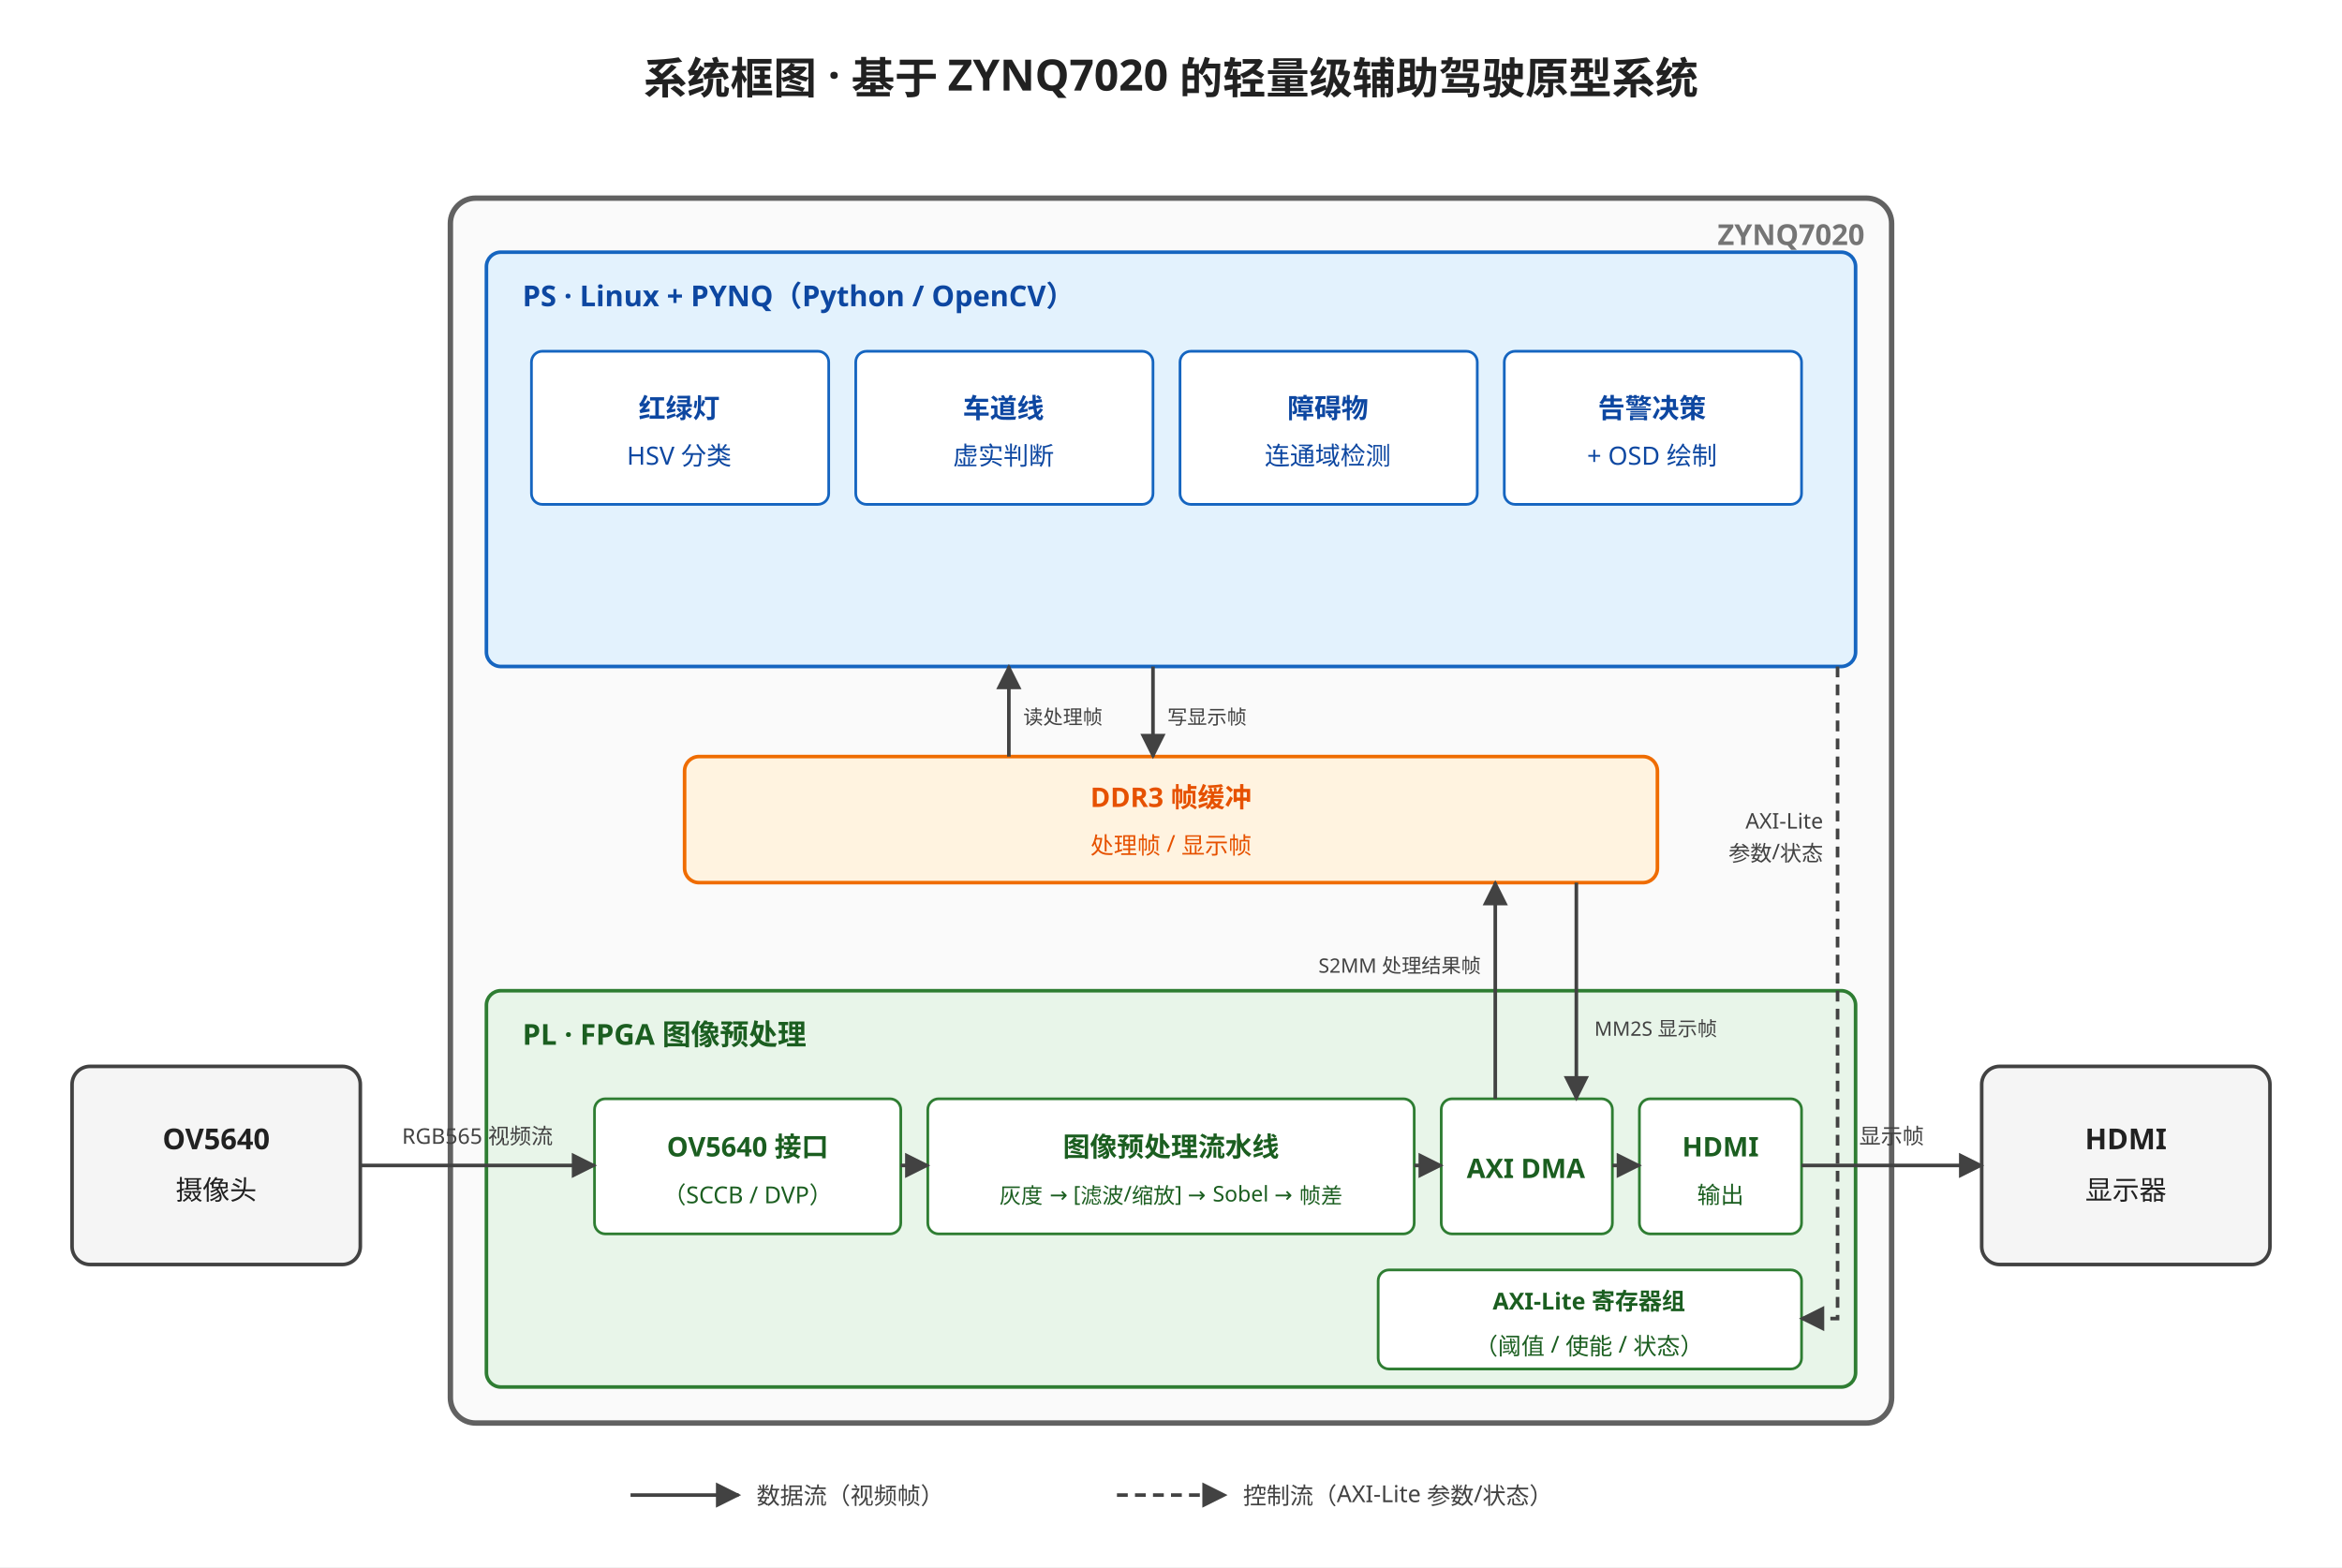
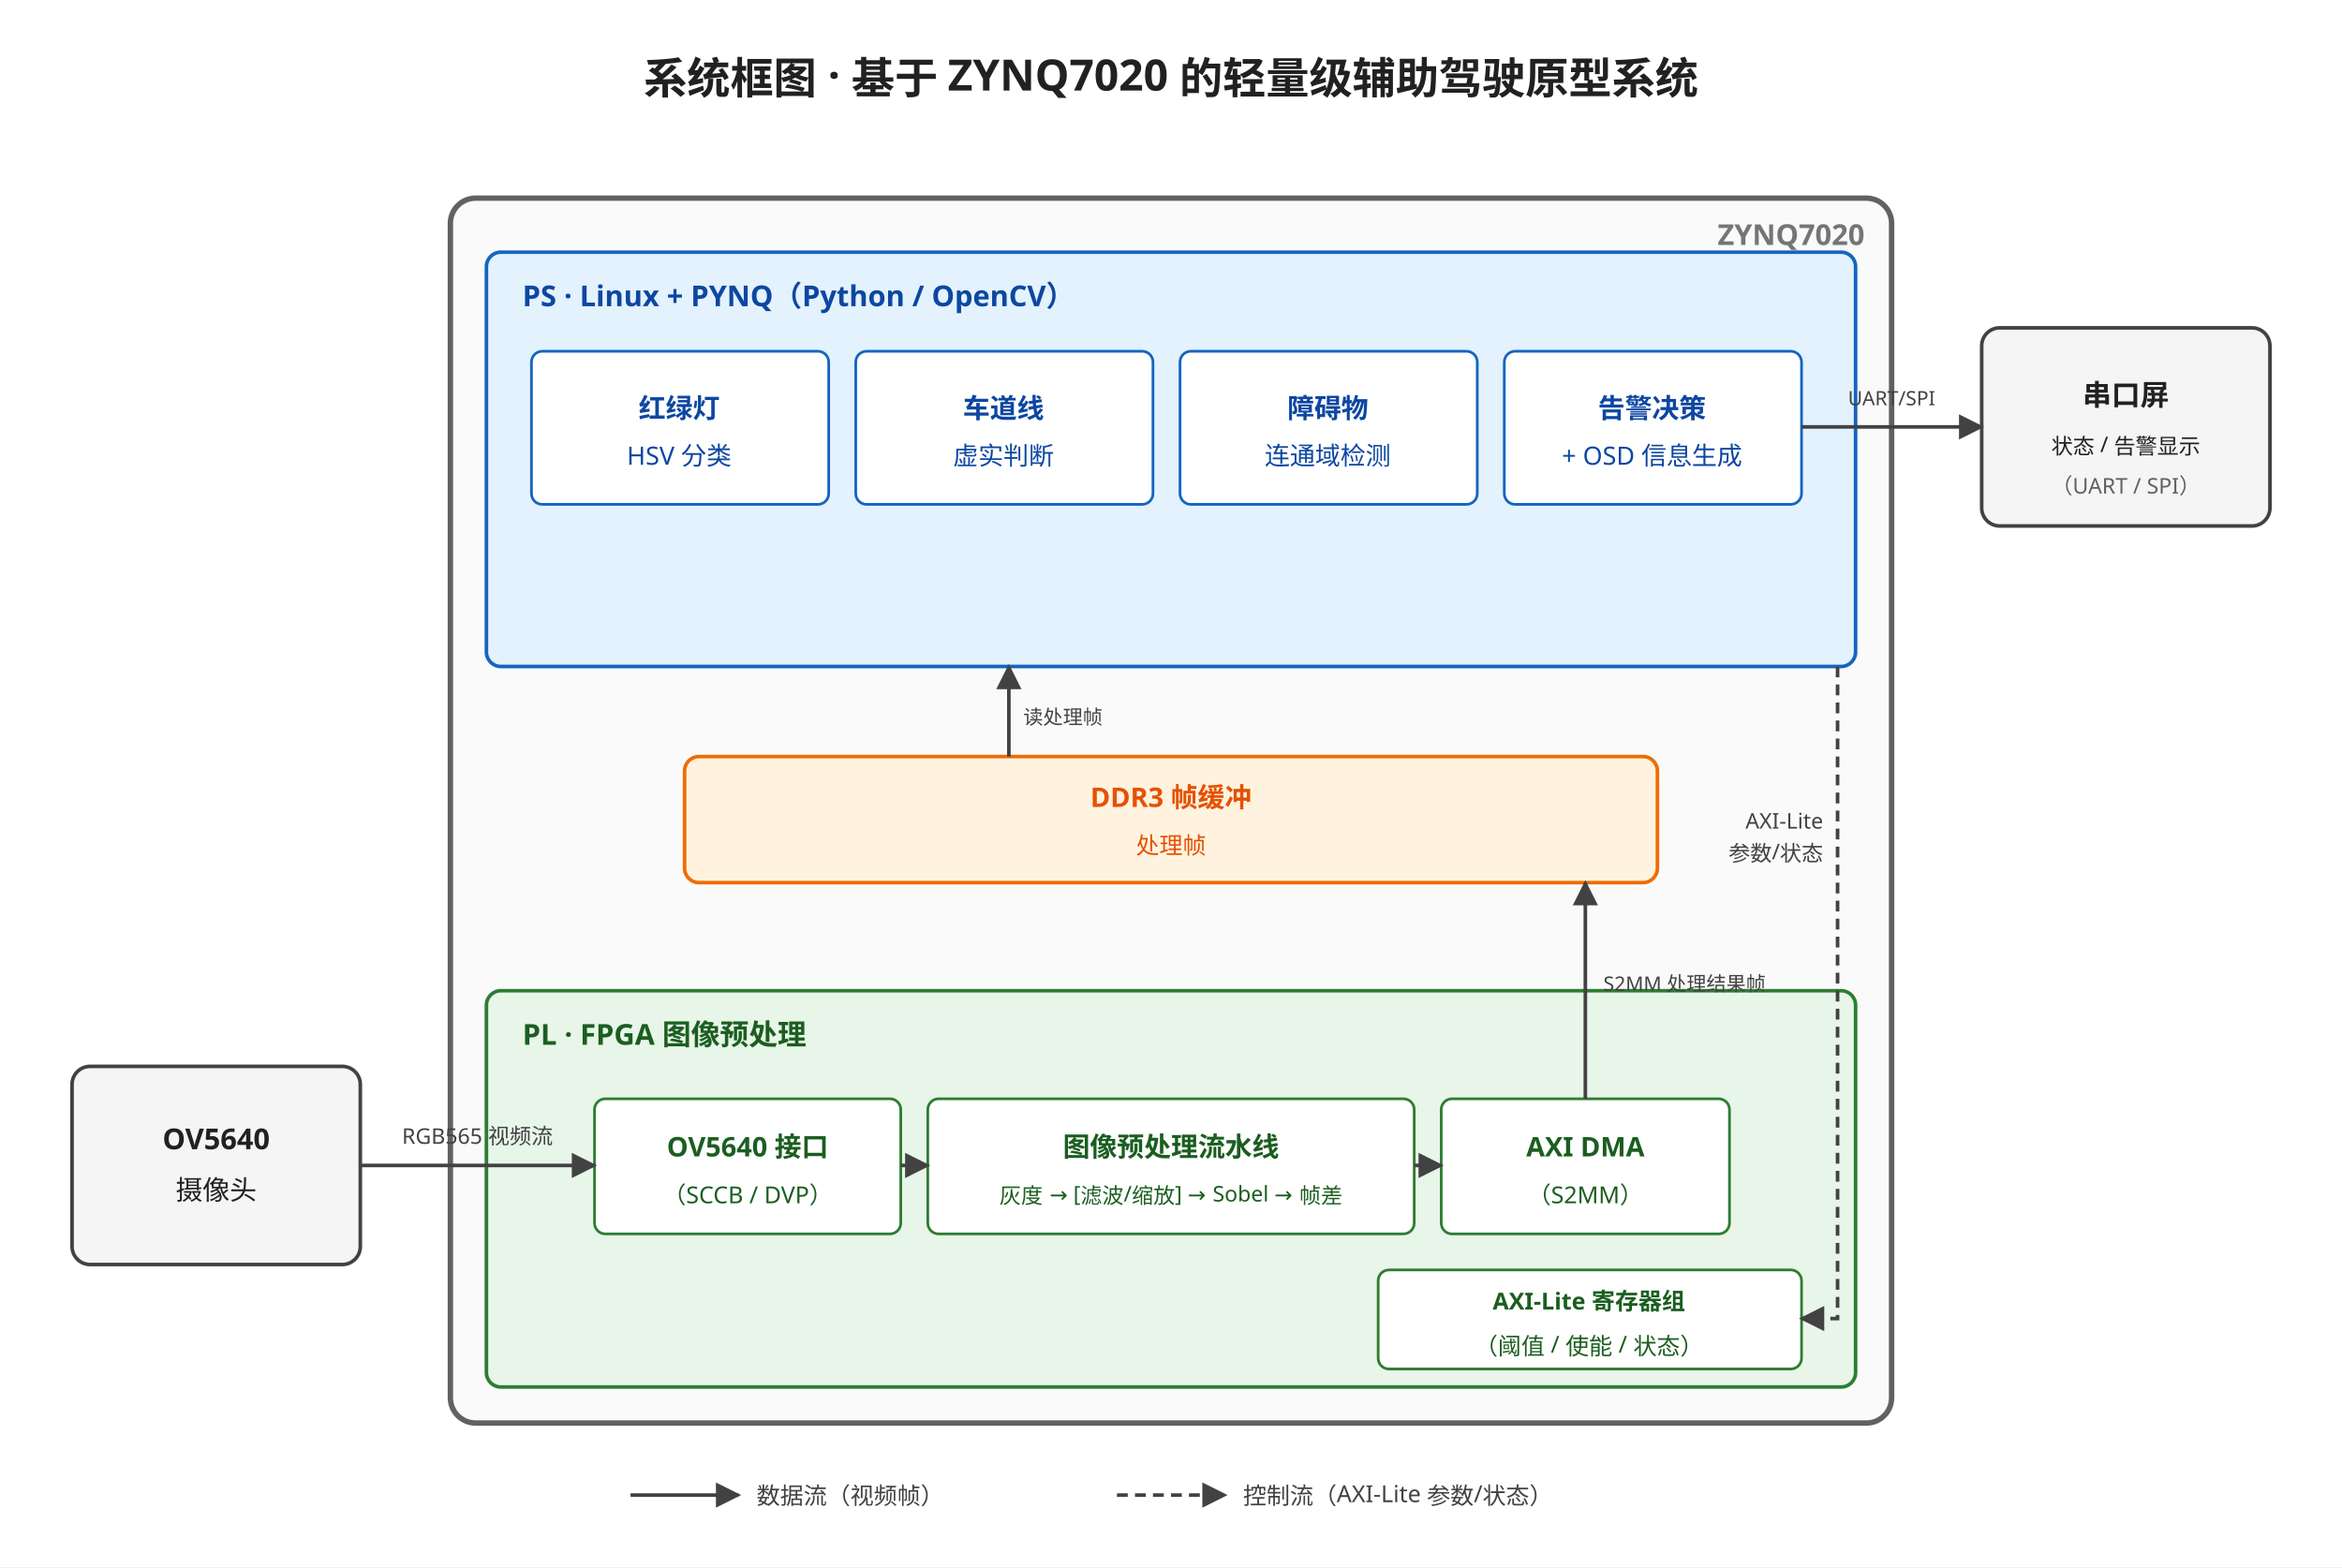
<svg xmlns="http://www.w3.org/2000/svg" width="1300" height="870" viewBox="0 0 1300 870">
  <defs>
    <marker id="arrow" viewBox="0 0 10 10" refX="9" refY="5" markerWidth="7" markerHeight="7" orient="auto-start-reverse">
      <path d="M 0 0 L 10 5 L 0 10 z" fill="#424242" />
    </marker>
  </defs>
  <rect width="1300" height="870" fill="#FFFFFF" />
  <g font-family="Microsoft YaHei, PingFang SC, SimHei, sans-serif">
    <text x="650" y="52" text-anchor="middle" font-size="24" font-weight="bold" fill="#212121">系统框图 · 基于 ZYNQ7020 的轻量级辅助驾驶原型系统</text>
    <rect x="40" y="592" width="160" height="110" rx="10" fill="#F5F5F5" stroke="#424242" stroke-width="2" />
    <text x="120" y="638" text-anchor="middle" font-size="16" font-weight="bold" fill="#212121">OV5640</text>
    <text x="120" y="666" text-anchor="middle" font-size="15" fill="#212121">摄像头</text>
-     <rect x="1100" y="592" width="160" height="110" rx="10" fill="#F5F5F5" stroke="#424242" stroke-width="2" />
-     <text x="1180" y="638" text-anchor="middle" font-size="16" font-weight="bold" fill="#212121">HDMI</text>
-     <text x="1180" y="666" text-anchor="middle" font-size="15" fill="#212121">显示器</text>
+     <rect x="1100" y="182" width="160" height="110" rx="10" fill="#F5F5F5" stroke="#424242" stroke-width="2" />
+     <text x="1180" y="225" text-anchor="middle" font-size="16" font-weight="bold" fill="#212121">串口屏</text>
+     <text x="1180" y="252" text-anchor="middle" font-size="12" fill="#212121">状态 / 告警显示</text>
+     <text x="1180" y="274" text-anchor="middle" font-size="12" fill="#616161">（UART / SPI）</text>
    <rect x="250" y="110" width="800" height="680" rx="14" fill="#FAFAFA" stroke="#616161" stroke-width="3" />
    <text x="1035" y="136" text-anchor="end" font-size="16" font-weight="bold" fill="#757575">ZYNQ7020</text>
    <rect x="270" y="140" width="760" height="230" rx="8" fill="#E3F2FD" stroke="#1565C0" stroke-width="2" />
    <text x="290" y="170" font-size="16" font-weight="bold" fill="#0D47A1">PS · Linux + PYNQ（Python / OpenCV）</text>
    <rect x="295" y="195" width="165" height="85" rx="6" fill="#FFFFFF" stroke="#1565C0" stroke-width="1.5" />
    <text x="377" y="232" text-anchor="middle" font-size="15" font-weight="bold" fill="#0D47A1">红绿灯</text>
    <text x="377" y="258" text-anchor="middle" font-size="14" fill="#0D47A1">HSV 分类</text>
    <rect x="475" y="195" width="165" height="85" rx="6" fill="#FFFFFF" stroke="#1565C0" stroke-width="1.5" />
    <text x="557" y="232" text-anchor="middle" font-size="15" font-weight="bold" fill="#0D47A1">车道线</text>
    <text x="557" y="258" text-anchor="middle" font-size="14" fill="#0D47A1">虚实判断</text>
    <rect x="655" y="195" width="165" height="85" rx="6" fill="#FFFFFF" stroke="#1565C0" stroke-width="1.5" />
    <text x="737" y="232" text-anchor="middle" font-size="15" font-weight="bold" fill="#0D47A1">障碍物</text>
    <text x="737" y="258" text-anchor="middle" font-size="14" fill="#0D47A1">连通域检测</text>
    <rect x="835" y="195" width="165" height="85" rx="6" fill="#FFFFFF" stroke="#1565C0" stroke-width="1.5" />
    <text x="917" y="232" text-anchor="middle" font-size="15" font-weight="bold" fill="#0D47A1">告警决策</text>
-     <text x="917" y="258" text-anchor="middle" font-size="14" fill="#0D47A1">+ OSD 绘制</text>
+     <text x="917" y="258" text-anchor="middle" font-size="14" fill="#0D47A1">+ OSD 信息生成</text>
    <rect x="380" y="420" width="540" height="70" rx="8" fill="#FFF3E0" stroke="#EF6C00" stroke-width="2" />
    <text x="650" y="448" text-anchor="middle" font-size="15" font-weight="bold" fill="#E65100">DDR3 帧缓冲</text>
-     <text x="650" y="474" text-anchor="middle" font-size="13" fill="#E65100">处理帧 / 显示帧</text>
+     <text x="650" y="474" text-anchor="middle" font-size="13" fill="#E65100">处理帧</text>
    <rect x="270" y="550" width="760" height="220" rx="8" fill="#E8F5E9" stroke="#2E7D32" stroke-width="2" />
    <text x="290" y="580" font-size="16" font-weight="bold" fill="#1B5E20">PL · FPGA 图像预处理</text>
    <rect x="330" y="610" width="170" height="75" rx="6" fill="#FFFFFF" stroke="#2E7D32" stroke-width="1.5" />
    <text x="415" y="642" text-anchor="middle" font-size="15" font-weight="bold" fill="#1B5E20">OV5640 接口</text>
    <text x="415" y="668" text-anchor="middle" font-size="13" fill="#1B5E20">（SCCB / DVP）</text>
    <rect x="515" y="610" width="270" height="75" rx="6" fill="#FFFFFF" stroke="#2E7D32" stroke-width="1.5" />
    <text x="650" y="642" text-anchor="middle" font-size="15" font-weight="bold" fill="#1B5E20">图像预处理流水线</text>
    <text x="650" y="668" text-anchor="middle" font-size="12" fill="#1B5E20">灰度 → [滤波/缩放] → Sobel → 帧差</text>
-     <rect x="800" y="610" width="95" height="75" rx="6" fill="#FFFFFF" stroke="#2E7D32" stroke-width="1.5" />
-     <text x="847" y="654" text-anchor="middle" font-size="15" font-weight="bold" fill="#1B5E20">AXI DMA</text>
-     <rect x="910" y="610" width="90" height="75" rx="6" fill="#FFFFFF" stroke="#2E7D32" stroke-width="1.5" />
-     <text x="955" y="642" text-anchor="middle" font-size="15" font-weight="bold" fill="#1B5E20">HDMI</text>
-     <text x="955" y="668" text-anchor="middle" font-size="13" fill="#1B5E20">输出</text>
+     <rect x="800" y="610" width="160" height="75" rx="6" fill="#FFFFFF" stroke="#2E7D32" stroke-width="1.5" />
+     <text x="880" y="642" text-anchor="middle" font-size="15" font-weight="bold" fill="#1B5E20">AXI DMA</text>
+     <text x="880" y="668" text-anchor="middle" font-size="13" fill="#1B5E20">（S2MM）</text>
    <rect x="765" y="705" width="235" height="55" rx="6" fill="#FFFFFF" stroke="#2E7D32" stroke-width="1.5" />
    <text x="882" y="727" text-anchor="middle" font-size="13" font-weight="bold" fill="#1B5E20">AXI-Lite 寄存器组</text>
    <text x="882" y="752" text-anchor="middle" font-size="13" fill="#1B5E20">（阈值 / 使能 / 状态）</text>
    <line x1="200" y1="647" x2="330" y2="647" stroke="#424242" stroke-width="2" marker-end="url(#arrow)" />
    <text x="265" y="635" text-anchor="middle" font-size="12" fill="#424242">RGB565 视频流</text>
    <line x1="500" y1="647" x2="515" y2="647" stroke="#424242" stroke-width="2" marker-end="url(#arrow)" />
    <line x1="785" y1="647" x2="800" y2="647" stroke="#424242" stroke-width="2" marker-end="url(#arrow)" />
-     <line x1="895" y1="647" x2="910" y2="647" stroke="#424242" stroke-width="2" marker-end="url(#arrow)" />
-     <line x1="830" y1="610" x2="830" y2="490" stroke="#424242" stroke-width="2" marker-end="url(#arrow)" />
-     <text x="822" y="540" text-anchor="end" font-size="11" fill="#424242">S2MM 处理结果帧</text>
-     <line x1="875" y1="490" x2="875" y2="610" stroke="#424242" stroke-width="2" marker-end="url(#arrow)" />
-     <text x="885" y="575" text-anchor="start" font-size="11" fill="#424242">MM2S 显示帧</text>
+     <line x1="880" y1="610" x2="880" y2="490" stroke="#424242" stroke-width="2" marker-end="url(#arrow)" />
+     <text x="890" y="550" text-anchor="start" font-size="11" fill="#424242">S2MM 处理结果帧</text>
    <line x1="560" y1="420" x2="560" y2="370" stroke="#424242" stroke-width="2" marker-end="url(#arrow)" />
    <text x="568" y="402" text-anchor="start" font-size="11" fill="#424242">读处理帧</text>
-     <line x1="640" y1="370" x2="640" y2="420" stroke="#424242" stroke-width="2" marker-end="url(#arrow)" />
-     <text x="648" y="402" text-anchor="start" font-size="11" fill="#424242">写显示帧</text>
+     <line x1="1000" y1="237" x2="1100" y2="237" stroke="#424242" stroke-width="2" marker-end="url(#arrow)" />
+     <text x="1050" y="225" text-anchor="middle" font-size="11" fill="#424242">UART/SPI</text>
    <polyline points="1020,370 1020,732 1000,732" fill="none" stroke="#424242" stroke-width="2" stroke-dasharray="6,4" marker-end="url(#arrow)" />
    <text x="1012" y="460" text-anchor="end" font-size="12" fill="#424242">AXI-Lite</text>
    <text x="1012" y="478" text-anchor="end" font-size="12" fill="#424242">参数/状态</text>
-     <line x1="1000" y1="647" x2="1100" y2="647" stroke="#424242" stroke-width="2" marker-end="url(#arrow)" />
-     <text x="1050" y="635" text-anchor="middle" font-size="12" fill="#424242">显示帧</text>
    <line x1="350" y1="830" x2="410" y2="830" stroke="#424242" stroke-width="2" marker-end="url(#arrow)" />
    <text x="420" y="835" text-anchor="start" font-size="13" fill="#424242">数据流（视频帧）</text>
    <line x1="620" y1="830" x2="680" y2="830" stroke="#424242" stroke-width="2" stroke-dasharray="6,4" marker-end="url(#arrow)" />
    <text x="690" y="835" text-anchor="start" font-size="13" fill="#424242">控制流（AXI-Lite 参数/状态）</text>
  </g>
</svg>
